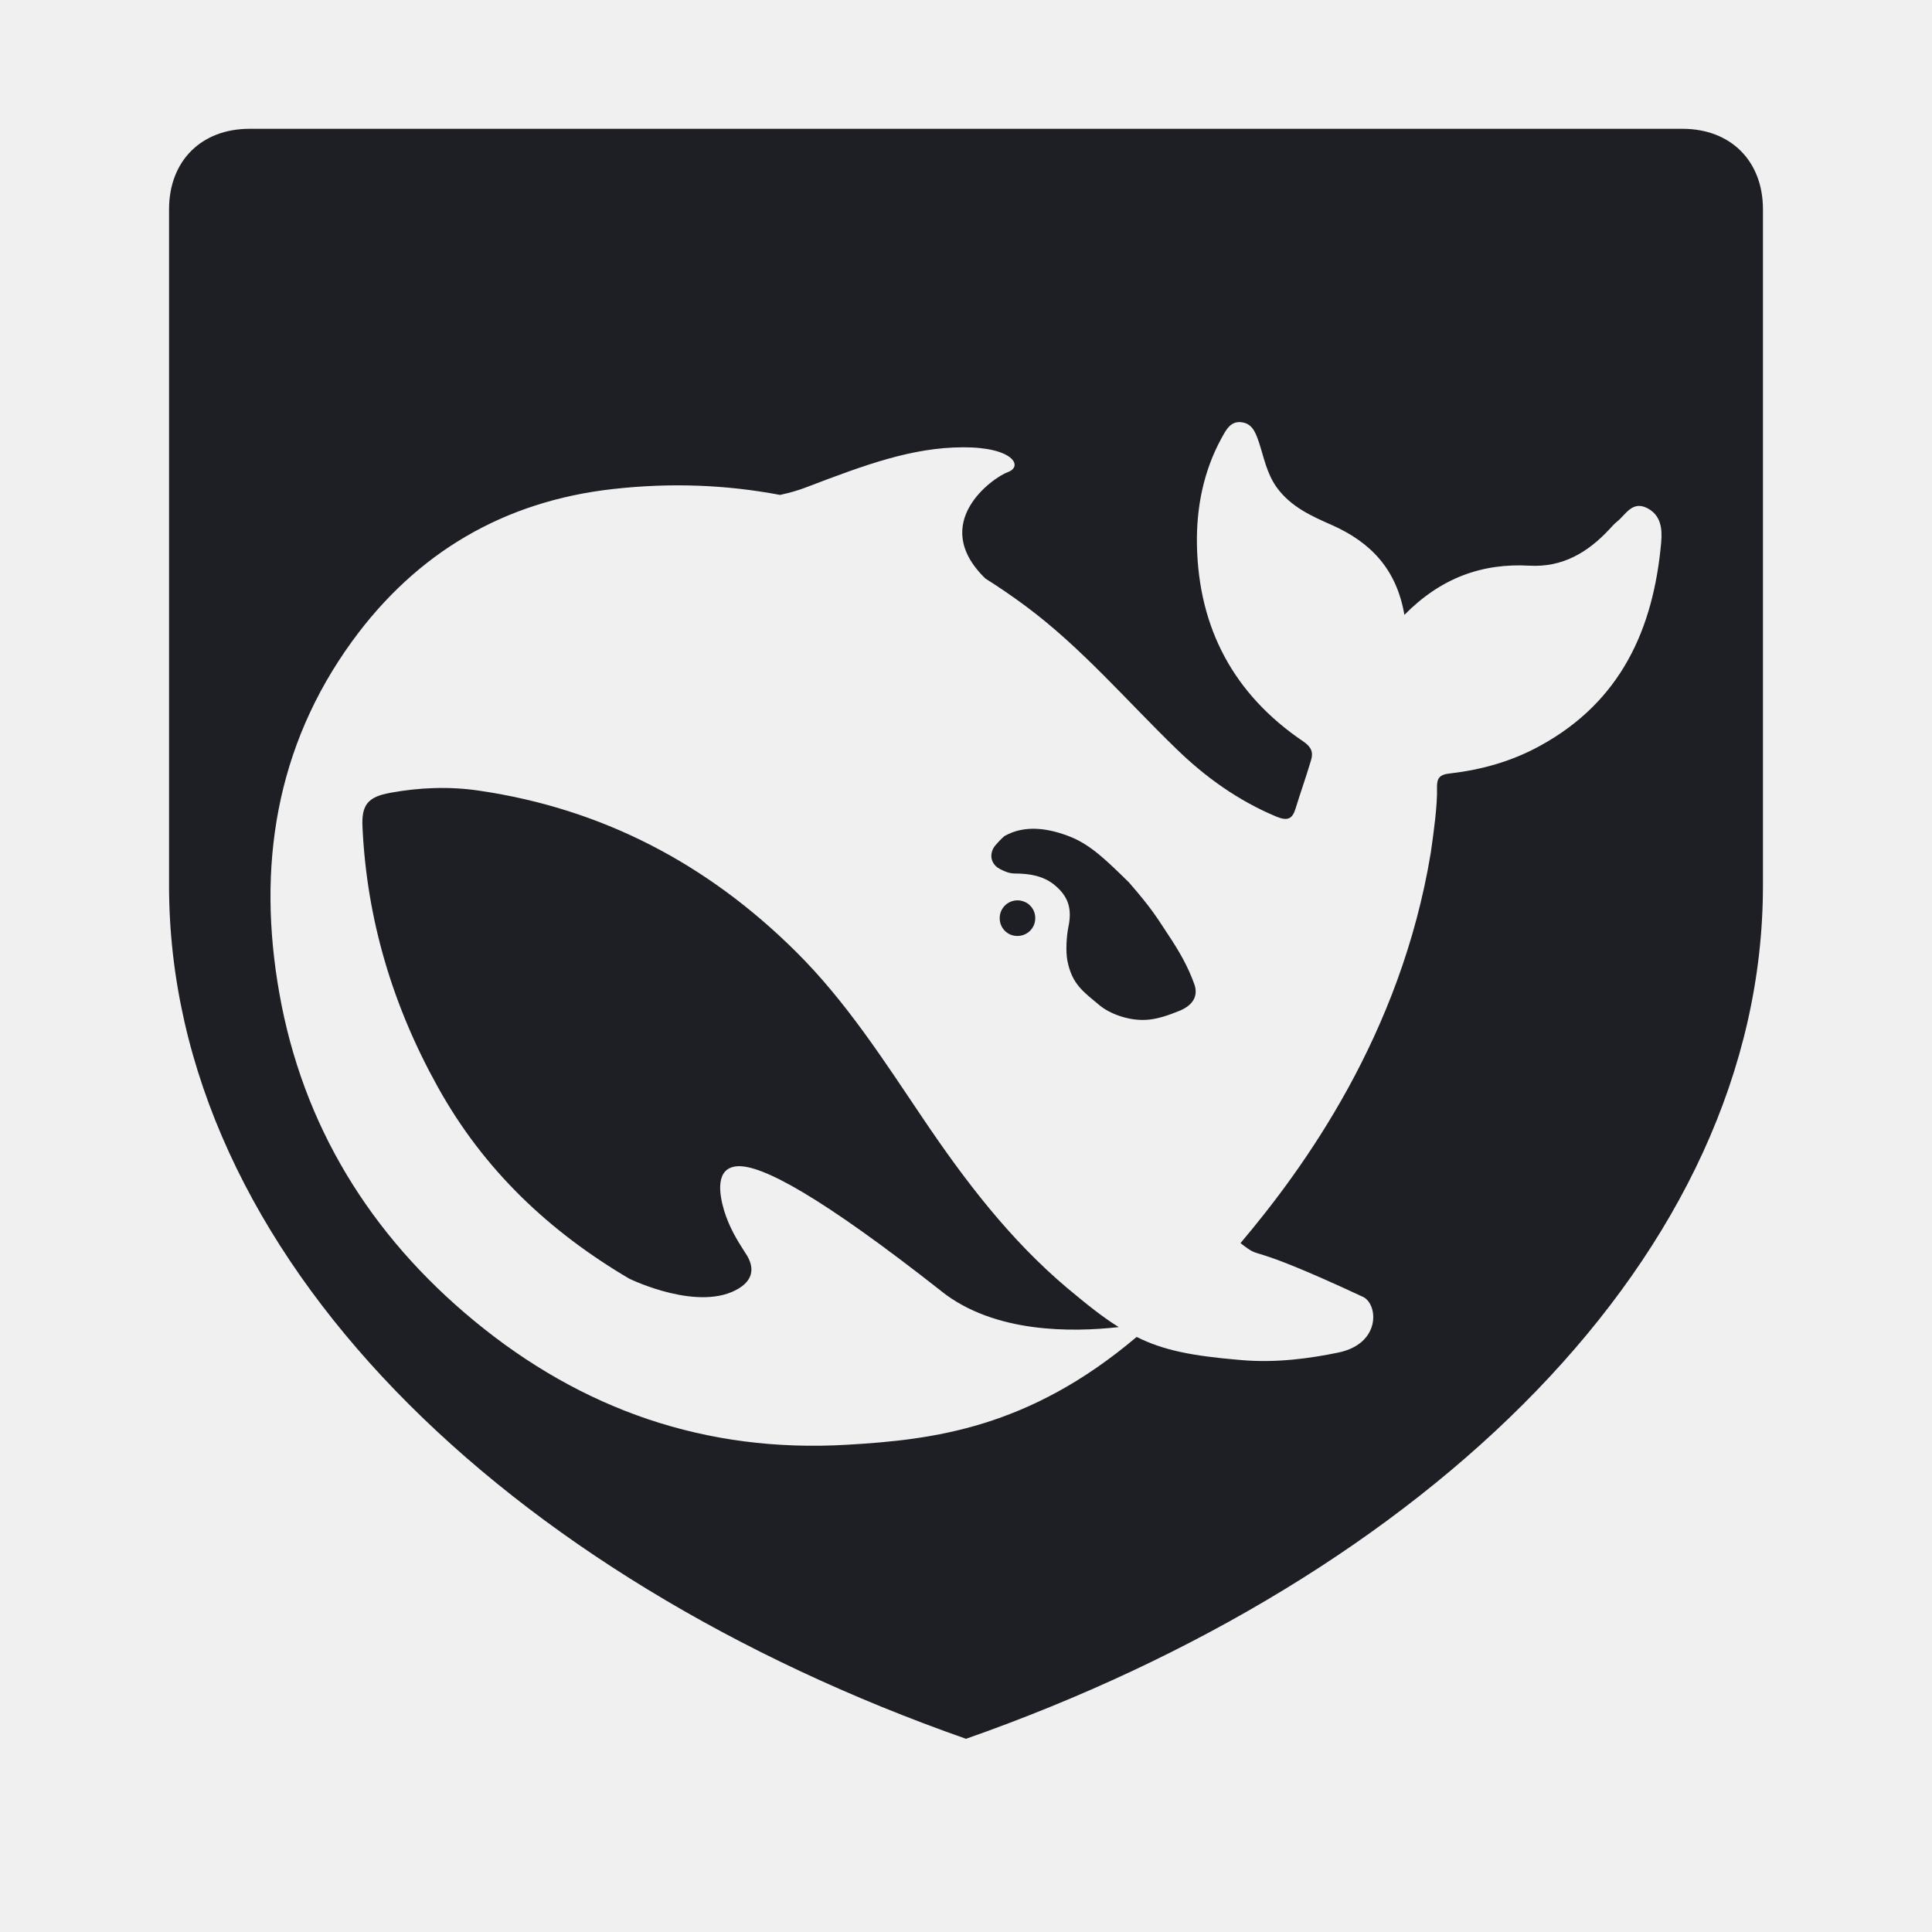
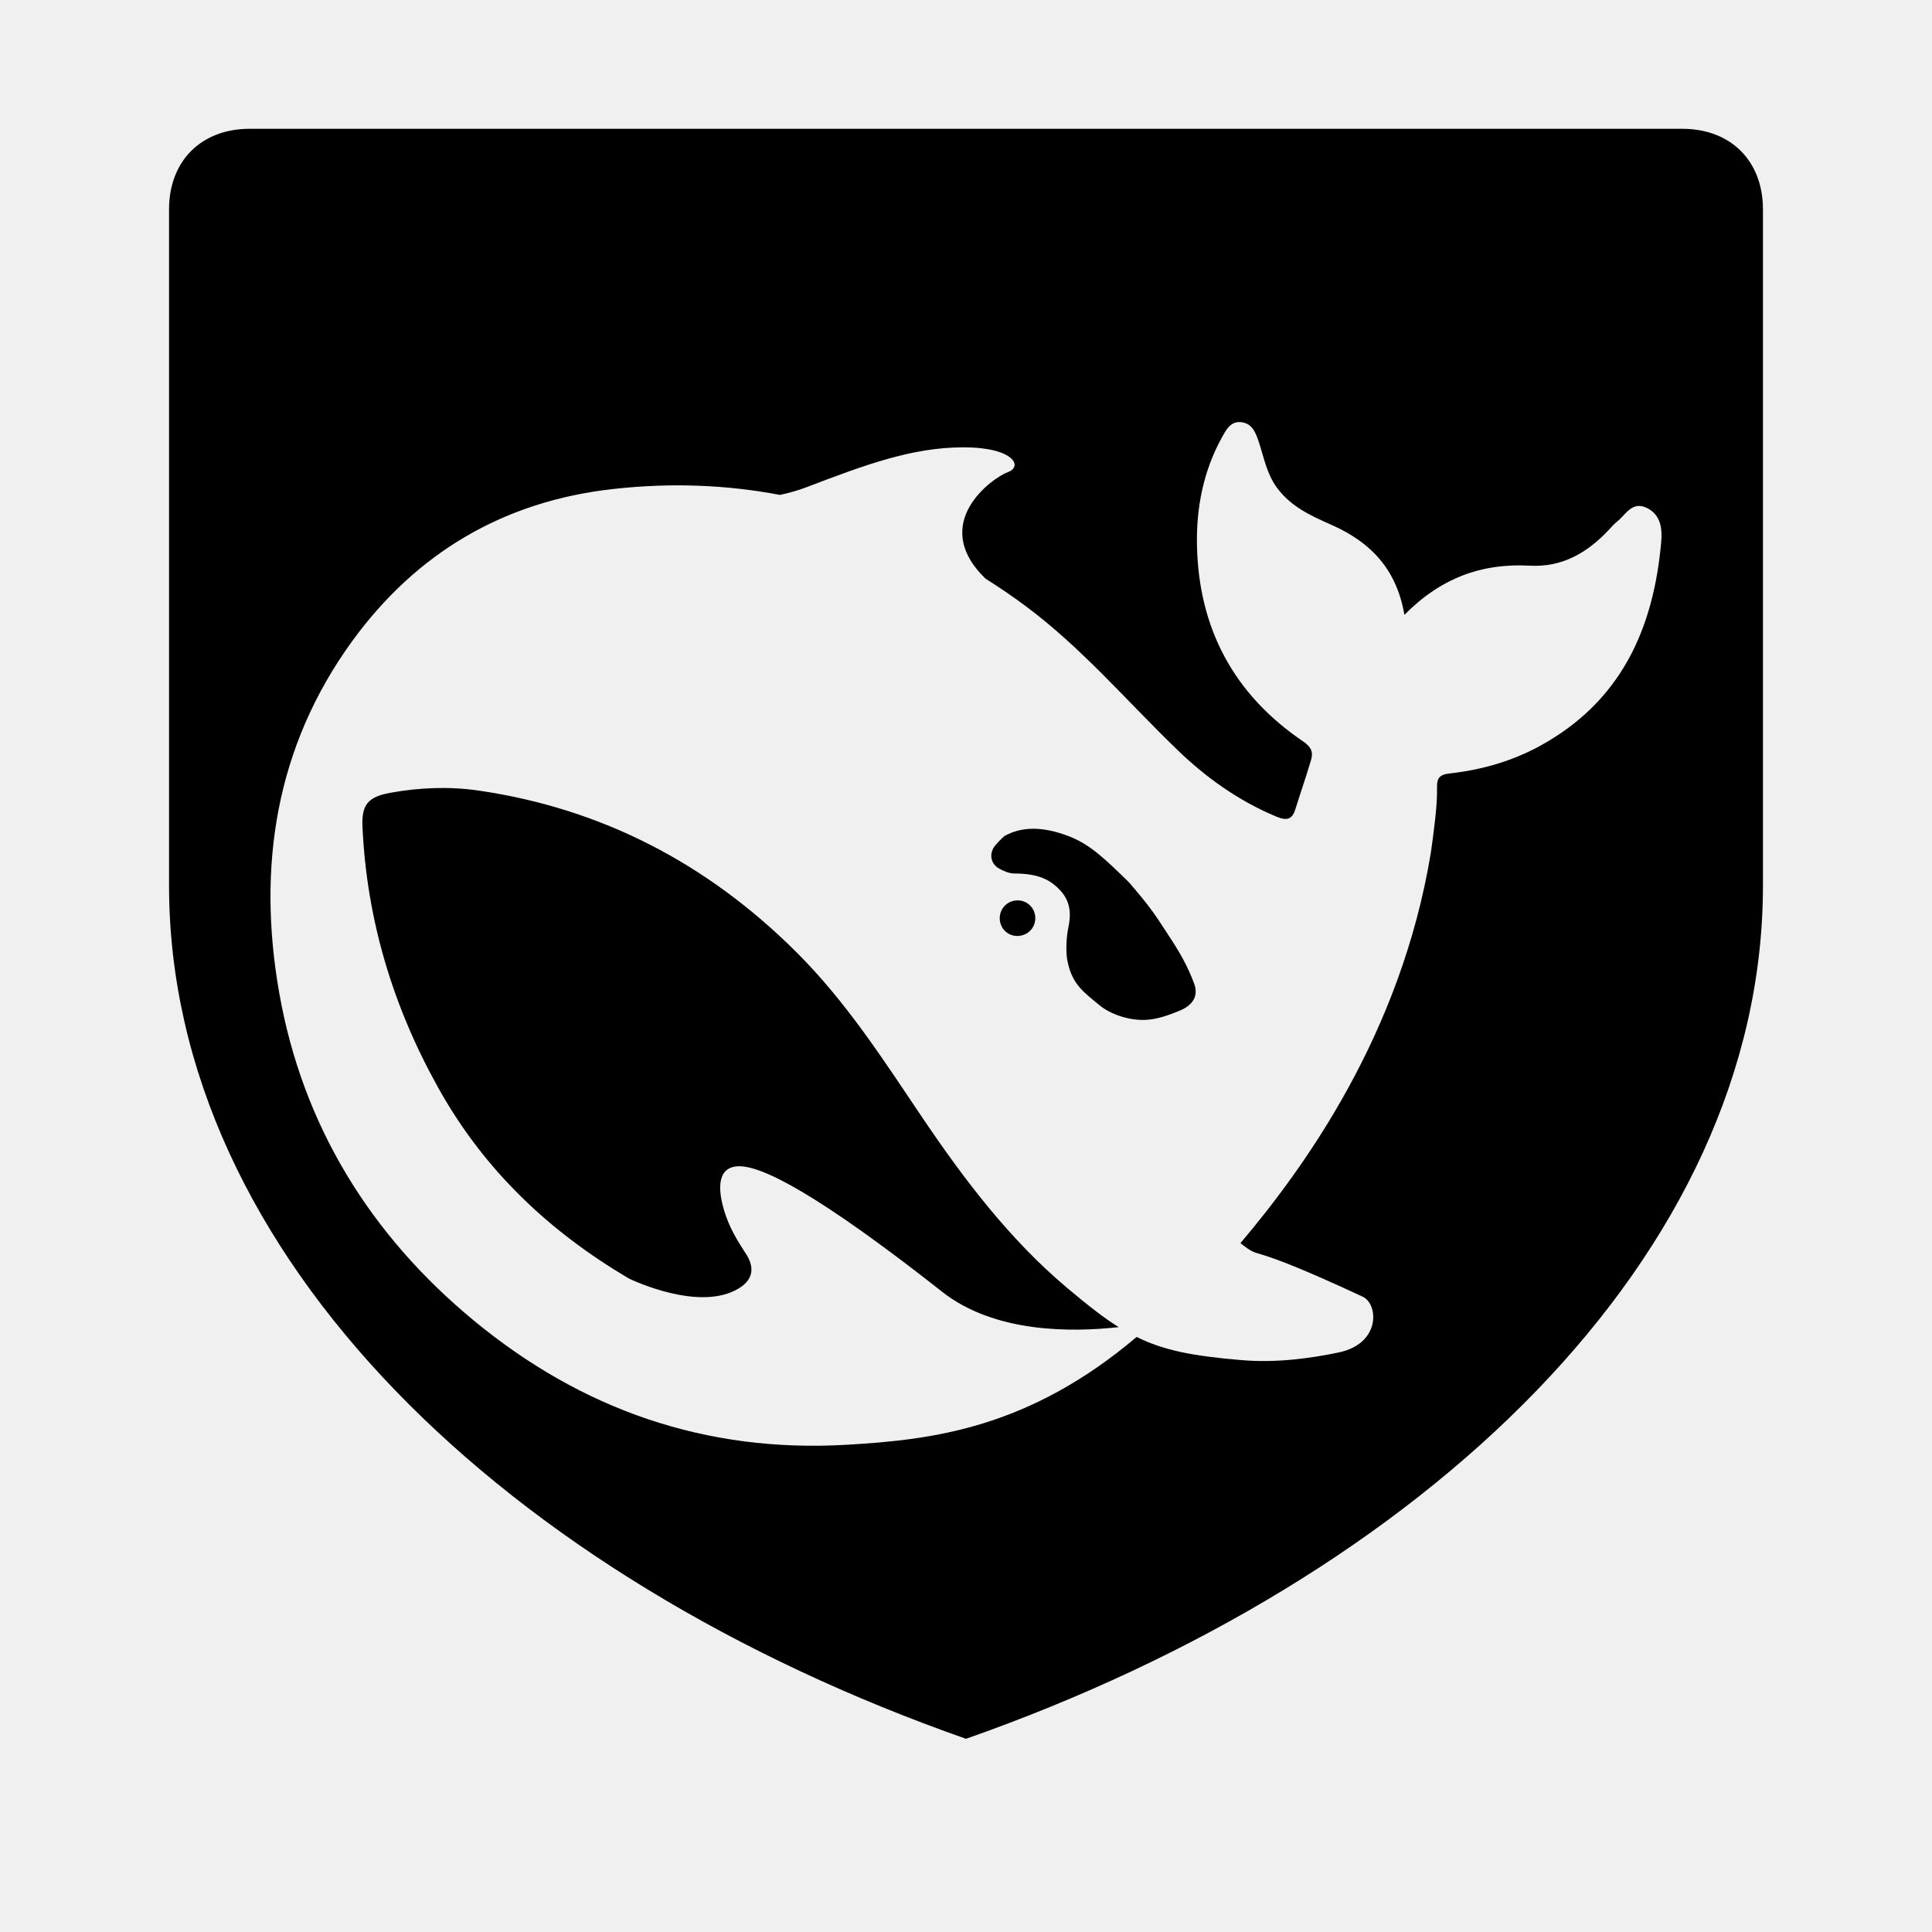
<svg xmlns="http://www.w3.org/2000/svg" width="32" height="32" viewBox="0 0 24 24" fill="none">
-   <mask id="private-mark-whale" maskUnits="userSpaceOnUse" x="0" y="0" width="24" height="24">
-     <rect x="0" y="0" width="24" height="24" fill="white" />
-     <g transform="translate(3.36 5.2431) scale(0.746114)">
-       <path d="M22.917 1.43C22.671 1.31 22.566 1.539 22.422 1.655C22.373 1.693 22.332 1.742 22.29 1.787C21.932 2.17 21.513 2.421 20.966 2.391C20.166 2.346 19.483 2.598 18.879 3.21C18.75 2.455 18.324 2.005 17.675 1.716C17.335 1.566 16.992 1.415 16.754 1.089C16.588 0.856 16.542 0.597 16.459 0.342C16.406 0.188 16.354 0.03 16.176 0.004C15.984 -0.026 15.908 0.135 15.833 0.27C15.531 0.822 15.414 1.43 15.425 2.046C15.452 3.432 16.037 4.535 17.199 5.32C17.331 5.41 17.365 5.5 17.324 5.632C17.244 5.902 17.15 6.165 17.067 6.435C17.014 6.608 16.935 6.646 16.75 6.57C16.112 6.304 15.561 5.909 15.074 5.433C14.248 4.633 13.5 3.751 12.568 3.06C12.349 2.898 12.13 2.748 11.903 2.605C10.952 1.682 12.028 0.923 12.277 0.833C12.537 0.739 12.367 0.416 11.526 0.42C10.684 0.424 9.914 0.706 8.933 1.081C8.789 1.138 8.638 1.179 8.484 1.213C7.593 1.044 6.668 1.006 5.702 1.115C3.883 1.318 2.43 2.178 1.362 3.646C0.079 5.41 -0.223 7.415 0.147 9.506C0.535 11.71 1.66 13.535 3.389 14.962C5.181 16.441 7.246 17.166 9.601 17.027C11.032 16.944 12.624 16.753 14.421 15.232C14.874 15.458 15.35 15.548 16.138 15.615C16.746 15.672 17.331 15.585 17.784 15.491C18.493 15.341 18.444 14.684 18.188 14.564C16.108 13.595 16.565 13.989 16.15 13.67C17.206 12.42 18.82 10.198 19.318 7.172C19.367 6.838 19.43 6.368 19.422 6.097C19.418 5.932 19.456 5.868 19.645 5.849C20.166 5.789 20.671 5.647 21.136 5.391C22.483 4.655 23.027 3.446 23.155 1.997C23.174 1.776 23.151 1.547 22.917 1.43ZM11.175 14.474C9.159 12.889 8.182 12.367 7.778 12.39C7.401 12.412 7.469 12.845 7.552 13.126C7.639 13.404 7.752 13.595 7.91 13.84C8.02 14.001 8.095 14.241 7.801 14.422C7.152 14.823 6.023 14.287 5.97 14.26C4.657 13.486 3.559 12.466 2.785 11.069C2.037 9.725 1.603 8.283 1.532 6.744C1.513 6.372 1.622 6.241 1.992 6.173C2.479 6.083 2.981 6.064 3.468 6.136C5.525 6.436 7.276 7.356 8.744 8.813C9.582 9.642 10.216 10.634 10.869 11.602C11.563 12.631 12.31 13.611 13.262 14.415C13.598 14.696 13.866 14.91 14.123 15.068C13.349 15.155 12.058 15.173 11.175 14.475L11.175 14.474ZM12.141 8.26C12.141 8.095 12.273 7.963 12.439 7.963C12.476 7.963 12.511 7.971 12.541 7.982C12.582 7.997 12.62 8.019 12.65 8.053C12.704 8.106 12.733 8.181 12.733 8.26C12.733 8.425 12.601 8.556 12.435 8.556C12.27 8.556 12.141 8.425 12.141 8.26ZM15.142 9.799C14.949 9.878 14.757 9.945 14.572 9.953C14.284 9.968 13.972 9.851 13.802 9.709C13.537 9.487 13.348 9.363 13.27 8.977C13.236 8.812 13.255 8.556 13.284 8.41C13.352 8.094 13.277 7.892 13.055 7.708C12.873 7.558 12.643 7.516 12.39 7.516C12.296 7.516 12.209 7.475 12.145 7.441C12.039 7.389 11.952 7.257 12.035 7.096C12.062 7.043 12.19 6.916 12.22 6.893C12.563 6.698 12.96 6.762 13.326 6.908C13.665 7.047 13.922 7.302 14.292 7.663C14.669 8.098 14.738 8.218 14.953 8.545C15.123 8.801 15.277 9.063 15.383 9.364C15.447 9.551 15.364 9.705 15.142 9.799Z" fill="black" />
-     </g>
-   </mask>
-   <path d="M12 1.6H20.9C21.5 1.6 21.9 2 21.9 2.6V11C21.9 15.6 17.7 19.6 12 21.6C6.3 19.6 2.1 15.6 2.1 11V2.6C2.1 2 2.5 1.6 3.1 1.6Z" fill="#1D1F24" mask="url(#private-mark-whale)" />
+   <path d="M12 1.6H20.9C21.5 1.6 21.9 2 21.9 2.6V11C21.9 15.6 17.7 19.6 12 21.6C6.3 19.6 2.1 15.6 2.1 11V2.6C2.1 2 2.5 1.6 3.1 1.6Z M20.459 6.31C20.275 6.221 20.197 6.391 20.09 6.478C20.053 6.506 20.022 6.543 19.991 6.576C19.724 6.862 19.411 7.05 19.003 7.027C18.406 6.994 17.896 7.181 17.446 7.638C17.35 7.075 17.032 6.739 16.547 6.523C16.294 6.411 16.038 6.299 15.86 6.055C15.736 5.882 15.702 5.689 15.64 5.498C15.601 5.383 15.562 5.266 15.429 5.246C15.286 5.223 15.229 5.344 15.173 5.445C14.948 5.856 14.86 6.31 14.869 6.77C14.889 7.804 15.325 8.627 16.192 9.213C16.291 9.28 16.316 9.347 16.285 9.445C16.226 9.647 16.156 9.843 16.094 10.045C16.055 10.173 15.995 10.202 15.857 10.145C15.382 9.947 14.97 9.652 14.607 9.297C13.99 8.7 13.432 8.042 12.737 7.526C12.574 7.405 12.41 7.294 12.241 7.187C11.532 6.498 12.334 5.932 12.52 5.865C12.714 5.795 12.588 5.554 11.96 5.557C11.332 5.559 10.757 5.77 10.025 6.05C9.918 6.092 9.805 6.122 9.69 6.148C9.025 6.022 8.335 5.994 7.614 6.075C6.257 6.226 5.173 6.868 4.376 7.963C3.419 9.28 3.194 10.776 3.469 12.336C3.759 13.98 4.599 15.342 5.888 16.406C7.226 17.51 8.766 18.051 10.524 17.947C11.591 17.885 12.779 17.742 14.12 16.608C14.458 16.776 14.813 16.843 15.401 16.894C15.854 16.936 16.291 16.871 16.629 16.801C17.158 16.689 17.121 16.199 16.93 16.109C15.379 15.386 15.719 15.681 15.409 15.443C16.198 14.51 17.402 12.852 17.774 10.595C17.81 10.345 17.857 9.994 17.851 9.792C17.848 9.669 17.877 9.621 18.017 9.607C18.406 9.563 18.783 9.456 19.13 9.266C20.135 8.716 20.541 7.814 20.636 6.733C20.65 6.568 20.633 6.397 20.459 6.31ZM11.698 16.042C10.194 14.86 9.465 14.471 9.164 14.488C8.882 14.504 8.933 14.827 8.995 15.037C9.059 15.244 9.144 15.387 9.262 15.569C9.344 15.69 9.4 15.869 9.18 16.003C8.696 16.303 7.854 15.902 7.814 15.883C6.835 15.306 6.015 14.544 5.438 13.502C4.88 12.499 4.556 11.423 4.503 10.275C4.489 9.998 4.57 9.899 4.846 9.849C5.21 9.782 5.584 9.768 5.947 9.821C7.482 10.045 8.789 10.731 9.884 11.819C10.509 12.438 10.982 13.177 11.469 13.9C11.988 14.667 12.545 15.399 13.255 15.998C13.506 16.208 13.706 16.368 13.897 16.486C13.32 16.55 12.357 16.564 11.698 16.043L11.698 16.042ZM12.419 11.406C12.419 11.283 12.517 11.185 12.641 11.185C12.669 11.185 12.694 11.19 12.717 11.198C12.748 11.21 12.776 11.226 12.799 11.252C12.838 11.291 12.861 11.347 12.861 11.406C12.861 11.529 12.762 11.627 12.638 11.627C12.514 11.627 12.419 11.529 12.419 11.406ZM14.657 12.554C14.514 12.613 14.37 12.664 14.232 12.669C14.018 12.68 13.784 12.593 13.658 12.487C13.46 12.322 13.319 12.229 13.261 11.941C13.235 11.818 13.249 11.627 13.272 11.518C13.322 11.282 13.266 11.131 13.1 10.994C12.965 10.882 12.793 10.851 12.604 10.851C12.534 10.851 12.469 10.82 12.421 10.795C12.342 10.756 12.277 10.658 12.339 10.537C12.359 10.498 12.455 10.403 12.477 10.386C12.734 10.241 13.029 10.288 13.303 10.398C13.556 10.501 13.748 10.691 14.024 10.96C14.305 11.285 14.356 11.375 14.516 11.619C14.643 11.81 14.758 12.005 14.838 12.23C14.885 12.37 14.823 12.484 14.657 12.554Z" fill="#000" fill-rule="evenodd" />
</svg>
